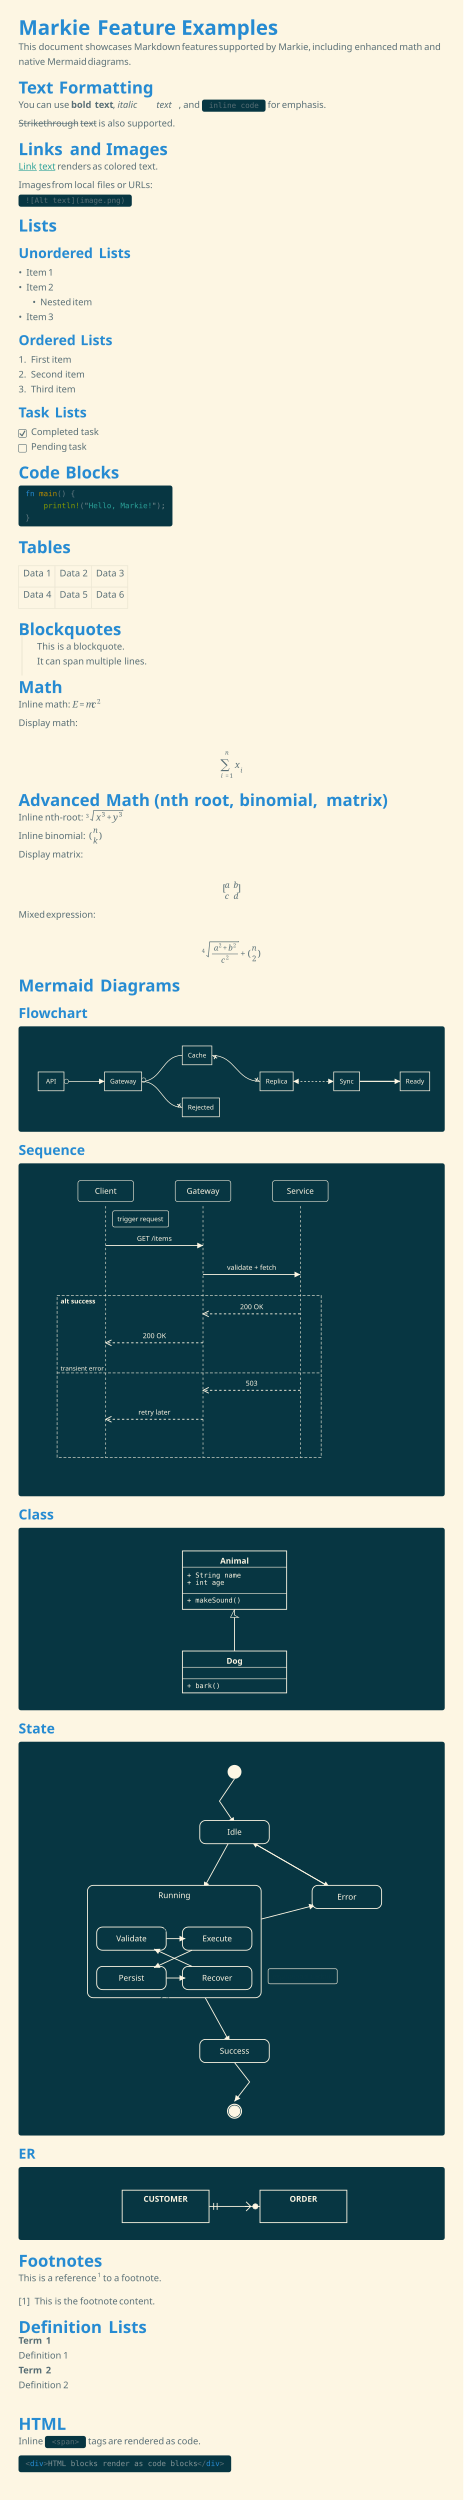
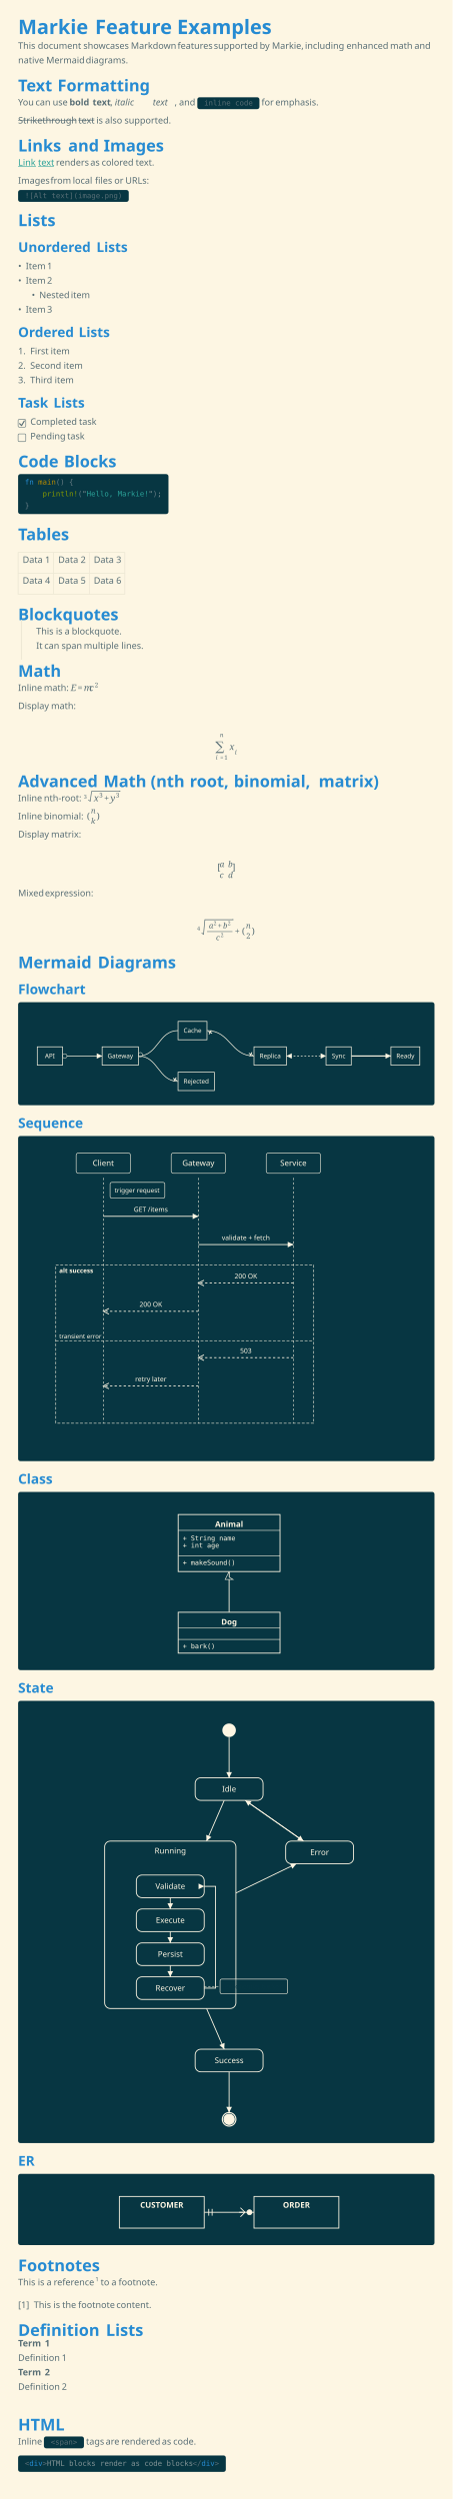
- <svg xmlns="http://www.w3.org/2000/svg" viewBox="0 0 800 4317.208" width="800" height="4317.208">
+ <svg xmlns="http://www.w3.org/2000/svg" viewBox="0 0 800 4419.208" width="800" height="4419.208">
  <rect width="100%" height="100%" fill="#fdf6e3" />
  <text x="32.00" y="60.16" font-family="sans-serif" font-size="35.20" fill="#268bd2" font-weight="700">Markie</text>
  <text x="168.05" y="60.16" font-family="sans-serif" font-size="35.20" fill="#268bd2" font-weight="700">Feature</text>
  <text x="312.97" y="60.16" font-family="sans-serif" font-size="35.20" fill="#268bd2" font-weight="700">Examples</text>
  <text x="32.00" y="86.40" font-family="sans-serif" font-size="16.00" fill="#586e75">This</text>
  <text x="66.77" y="86.40" font-family="sans-serif" font-size="16.00" fill="#586e75">document</text>
  <text x="147.31" y="86.40" font-family="sans-serif" font-size="16.00" fill="#586e75">showcases</text>
  <text x="231.33" y="86.40" font-family="sans-serif" font-size="16.00" fill="#586e75">Markdown</text>
  <text x="313.78" y="86.40" font-family="sans-serif" font-size="16.00" fill="#586e75">features</text>
  <text x="377.89" y="86.40" font-family="sans-serif" font-size="16.00" fill="#586e75">supported</text>
  <text x="458.99" y="86.40" font-family="sans-serif" font-size="16.00" fill="#586e75">by</text>
  <text x="480.74" y="86.40" font-family="sans-serif" font-size="16.00" fill="#586e75">Markie,</text>
  <text x="539.07" y="86.40" font-family="sans-serif" font-size="16.00" fill="#586e75">including</text>
  <text x="612.34" y="86.40" font-family="sans-serif" font-size="16.00" fill="#586e75">enhanced</text>
  <text x="689.58" y="86.40" font-family="sans-serif" font-size="16.00" fill="#586e75">math</text>
  <text x="732.50" y="86.40" font-family="sans-serif" font-size="16.00" fill="#586e75">and</text>
  <text x="32.00" y="112.00" font-family="sans-serif" font-size="16.00" fill="#586e75">native</text>
  <text x="81.68" y="112.00" font-family="sans-serif" font-size="16.00" fill="#586e75">Mermaid</text>
  <text x="151.47" y="112.00" font-family="sans-serif" font-size="16.00" fill="#586e75">diagrams.</text>
  <text x="32.00" y="161.44" font-family="sans-serif" font-size="28.80" fill="#268bd2" font-weight="700">Text</text>
  <text x="101.72" y="161.44" font-family="sans-serif" font-size="28.80" fill="#268bd2" font-weight="700">Formatting</text>
  <text x="32.00" y="186.40" font-family="sans-serif" font-size="16.00" fill="#586e75">You</text>
  <text x="62.75" y="186.40" font-family="sans-serif" font-size="16.00" fill="#586e75">can</text>
  <text x="93.09" y="186.40" font-family="sans-serif" font-size="16.00" fill="#586e75">use</text>
  <text x="122.74" y="186.40" font-family="sans-serif" font-size="16.00" fill="#586e75" font-weight="700">bold</text>
  <text x="163.68" y="186.40" font-family="sans-serif" font-size="16.00" fill="#586e75" font-weight="700">text</text>
  <text x="194.86" y="186.40" font-family="sans-serif" font-size="16.00" fill="#586e75">,</text>
  <text x="202.90" y="186.40" font-family="sans-serif" font-size="16.00" fill="#586e75" font-style="italic">italic</text>
  <text x="270.10" y="186.40" font-family="sans-serif" font-size="16.00" fill="#586e75" font-style="italic">text</text>
  <text x="308.50" y="186.40" font-family="sans-serif" font-size="16.00" fill="#586e75">,</text>
  <text x="316.53" y="186.40" font-family="sans-serif" font-size="16.00" fill="#586e75">and</text>
  <rect x="348.80" y="172.00" width="109.80" height="21.00" rx="4.00" fill="#073642" />
  <text x="360.80" y="186.40" font-family="monospace" font-size="13.00" fill="#586e75">inline code</text>
  <text x="462.18" y="186.40" font-family="sans-serif" font-size="16.00" fill="#586e75">for</text>
  <text x="486.70" y="186.40" font-family="sans-serif" font-size="16.00" fill="#586e75">emphasis.</text>
  <text x="32.00" y="218.40" font-family="sans-serif" font-size="16.00" fill="#586e75">Strikethrough</text>
  <line x1="32.00" y1="213.28" x2="134.86" y2="213.28" stroke="#586e75" stroke-width="1" />
  <text x="138.45" y="218.40" font-family="sans-serif" font-size="16.00" fill="#586e75">text</text>
  <line x1="138.45" y1="213.28" x2="166.54" y2="213.28" stroke="#586e75" stroke-width="1" />
  <text x="170.13" y="218.40" font-family="sans-serif" font-size="16.00" fill="#586e75">is</text>
  <text x="185.60" y="218.40" font-family="sans-serif" font-size="16.00" fill="#586e75">also</text>
  <text x="219.92" y="218.40" font-family="sans-serif" font-size="16.00" fill="#586e75">supported.</text>
  <text x="32.00" y="267.84" font-family="sans-serif" font-size="28.80" fill="#268bd2" font-weight="700">Links</text>
  <text x="120.50" y="267.84" font-family="sans-serif" font-size="28.80" fill="#268bd2" font-weight="700">and</text>
  <text x="183.23" y="267.84" font-family="sans-serif" font-size="28.80" fill="#268bd2" font-weight="700">Images</text>
  <text x="32.00" y="292.80" font-family="sans-serif" font-size="16.00" fill="#2aa198">Link</text>
  <line x1="32.00" y1="294.72" x2="63.68" y2="294.72" stroke="#2aa198" stroke-width="1" />
  <text x="67.26" y="292.80" font-family="sans-serif" font-size="16.00" fill="#2aa198">text</text>
  <line x1="67.26" y1="294.72" x2="95.36" y2="294.72" stroke="#2aa198" stroke-width="1" />
  <text x="98.94" y="292.80" font-family="sans-serif" font-size="16.00" fill="#586e75">renders</text>
  <text x="159.60" y="292.80" font-family="sans-serif" font-size="16.00" fill="#586e75">as</text>
  <text x="179.68" y="292.80" font-family="sans-serif" font-size="16.00" fill="#586e75">colored</text>
  <text x="239.79" y="292.80" font-family="sans-serif" font-size="16.00" fill="#586e75">text.</text>
  <text x="32.00" y="324.80" font-family="sans-serif" font-size="16.00" fill="#586e75">Images</text>
  <text x="89.23" y="324.80" font-family="sans-serif" font-size="16.00" fill="#586e75">from</text>
  <text x="128.56" y="324.80" font-family="sans-serif" font-size="16.00" fill="#586e75">local</text>
  <text x="167.92" y="324.80" font-family="sans-serif" font-size="16.00" fill="#586e75">files</text>
  <text x="202.00" y="324.80" font-family="sans-serif" font-size="16.00" fill="#586e75">or</text>
  <text x="221.49" y="324.80" font-family="sans-serif" font-size="16.00" fill="#586e75">URLs:</text>
  <rect x="32.00" y="336.00" width="195.60" height="21.00" rx="4.00" fill="#073642" />
  <text x="44.00" y="350.40" font-family="monospace" font-size="13.00" fill="#586e75">![Alt text](image.png)</text>
  <text x="32.00" y="399.84" font-family="sans-serif" font-size="28.80" fill="#268bd2" font-weight="700">Lists</text>
  <text x="32.00" y="445.60" font-family="sans-serif" font-size="24.00" fill="#268bd2" font-weight="700">Unordered</text>
  <text x="170.50" y="445.60" font-family="sans-serif" font-size="24.00" fill="#268bd2" font-weight="700">Lists</text>
  <text x="45.44" y="476.00" font-family="sans-serif" font-size="16.00" fill="#586e75">Item</text>
  <text x="32.00" y="476.00" font-family="sans-serif" font-size="16.00" fill="#586e75">•</text>
  <text x="83.18" y="476.00" font-family="sans-serif" font-size="16.00" fill="#586e75">1</text>
  <text x="45.44" y="501.60" font-family="sans-serif" font-size="16.00" fill="#586e75">Item</text>
  <text x="32.00" y="501.60" font-family="sans-serif" font-size="16.00" fill="#586e75">•</text>
  <text x="83.18" y="501.60" font-family="sans-serif" font-size="16.00" fill="#586e75">2</text>
  <text x="69.44" y="527.20" font-family="sans-serif" font-size="16.00" fill="#586e75">Nested</text>
  <text x="56.00" y="527.20" font-family="sans-serif" font-size="16.00" fill="#586e75">•</text>
  <text x="125.17" y="527.20" font-family="sans-serif" font-size="16.00" fill="#586e75">item</text>
  <text x="45.44" y="552.80" font-family="sans-serif" font-size="16.00" fill="#586e75">Item</text>
  <text x="32.00" y="552.80" font-family="sans-serif" font-size="16.00" fill="#586e75">•</text>
  <text x="83.18" y="552.80" font-family="sans-serif" font-size="16.00" fill="#586e75">3</text>
  <text x="32.00" y="596.00" font-family="sans-serif" font-size="24.00" fill="#268bd2" font-weight="700">Ordered</text>
  <text x="139.02" y="596.00" font-family="sans-serif" font-size="24.00" fill="#268bd2" font-weight="700">Lists</text>
  <text x="53.33" y="626.40" font-family="sans-serif" font-size="16.00" fill="#586e75">First</text>
  <text x="32.00" y="626.40" font-family="sans-serif" font-size="16.00" fill="#586e75">1.</text>
  <text x="89.46" y="626.40" font-family="sans-serif" font-size="16.00" fill="#586e75">item</text>
  <text x="53.33" y="652.00" font-family="sans-serif" font-size="16.00" fill="#586e75">Second</text>
  <text x="32.00" y="652.00" font-family="sans-serif" font-size="16.00" fill="#586e75">2.</text>
  <text x="112.46" y="652.00" font-family="sans-serif" font-size="16.00" fill="#586e75">item</text>
  <text x="53.33" y="677.60" font-family="sans-serif" font-size="16.00" fill="#586e75">Third</text>
  <text x="32.00" y="677.60" font-family="sans-serif" font-size="16.00" fill="#586e75">3.</text>
  <text x="96.56" y="677.60" font-family="sans-serif" font-size="16.00" fill="#586e75">item</text>
  <text x="32.00" y="720.80" font-family="sans-serif" font-size="24.00" fill="#268bd2" font-weight="700">Task</text>
  <text x="94.54" y="720.80" font-family="sans-serif" font-size="24.00" fill="#268bd2" font-weight="700">Lists</text>
  <rect x="32.00" y="741.68" width="13.60" height="13.60" rx="2" ry="2" stroke="#586e75" fill="none" stroke-width="1" />
  <polyline points="34.72,749.16 38.12,752.56 42.88,744.40" fill="none" stroke="#586e75" stroke-width="2" stroke-linecap="round" stroke-linejoin="round" />
  <text x="53.60" y="751.20" font-family="sans-serif" font-size="16.00" fill="#586e75">Completed</text>
  <text x="139.63" y="751.20" font-family="sans-serif" font-size="16.00" fill="#586e75">task</text>
  <rect x="32.00" y="767.28" width="13.60" height="13.60" rx="2" ry="2" stroke="#586e75" fill="none" stroke-width="1" />
  <text x="53.60" y="776.80" font-family="sans-serif" font-size="16.00" fill="#586e75">Pending</text>
  <text x="118.61" y="776.80" font-family="sans-serif" font-size="16.00" fill="#586e75">task</text>
  <text x="32.00" y="826.24" font-family="sans-serif" font-size="28.80" fill="#268bd2" font-weight="700">Code</text>
  <text x="112.90" y="826.24" font-family="sans-serif" font-size="28.80" fill="#268bd2" font-weight="700">Blocks</text>
  <rect x="32.00" y="838.40" width="265.80" height="70.60" rx="4.00" fill="#073642" />
  <text x="44.00" y="856.80" font-family="monospace" font-size="13.00" fill="#268bd2">fn</text>
  <text x="59.60" y="856.80" font-family="monospace" font-size="13.00" fill="#839496"> </text>
  <text x="67.40" y="856.80" font-family="monospace" font-size="13.00" fill="#b58900">main</text>
  <text x="98.60" y="856.80" font-family="monospace" font-size="13.00" fill="#657b83">(</text>
  <text x="106.40" y="856.80" font-family="monospace" font-size="13.00" fill="#657b83">)</text>
  <text x="114.20" y="856.80" font-family="monospace" font-size="13.00" fill="#839496"> </text>
  <text x="122.00" y="856.80" font-family="monospace" font-size="13.00" fill="#657b83">{</text>
  <text x="44.00" y="877.60" font-family="monospace" font-size="13.00" fill="#839496">    </text>
  <text x="75.20" y="877.60" font-family="monospace" font-size="13.00" fill="#859900">println!</text>
  <text x="137.60" y="877.60" font-family="monospace" font-size="13.00" fill="#657b83">(</text>
  <text x="145.40" y="877.60" font-family="monospace" font-size="13.00" fill="#839496">"</text>
  <text x="153.20" y="877.60" font-family="monospace" font-size="13.00" fill="#2aa198">Hello, Markie!</text>
  <text x="262.40" y="877.60" font-family="monospace" font-size="13.00" fill="#839496">"</text>
  <text x="270.20" y="877.60" font-family="monospace" font-size="13.00" fill="#657b83">)</text>
  <text x="278.00" y="877.60" font-family="monospace" font-size="13.00" fill="#839496">;</text>
  <text x="44.00" y="898.40" font-family="monospace" font-size="13.00" fill="#657b83">}</text>
  <text x="32.00" y="955.24" font-family="sans-serif" font-size="28.80" fill="#268bd2" font-weight="700">Tables</text>
  <rect x="32.00" y="977.00" width="188.69" height="73.60" fill="none" stroke="#eee8d5" stroke-width="1" />
  <rect x="32.00" y="977.00" width="62.90" height="36.80" fill="none" stroke="#eee8d5" stroke-width="1" />
  <text x="40.00" y="995.40" font-family="sans-serif" font-size="16.00" fill="#586e75">Data 1</text>
  <rect x="94.90" y="977.00" width="62.90" height="36.80" fill="none" stroke="#eee8d5" stroke-width="1" />
  <text x="102.90" y="995.40" font-family="sans-serif" font-size="16.00" fill="#586e75">Data 2</text>
  <rect x="157.79" y="977.00" width="62.90" height="36.80" fill="none" stroke="#eee8d5" stroke-width="1" />
  <text x="165.79" y="995.40" font-family="sans-serif" font-size="16.00" fill="#586e75">Data 3</text>
  <rect x="32.00" y="1013.80" width="62.90" height="36.80" fill="none" stroke="#eee8d5" stroke-width="1" />
  <text x="40.00" y="1032.20" font-family="sans-serif" font-size="16.00" fill="#586e75">Data 4</text>
  <rect x="94.90" y="1013.80" width="62.90" height="36.80" fill="none" stroke="#eee8d5" stroke-width="1" />
  <text x="102.90" y="1032.20" font-family="sans-serif" font-size="16.00" fill="#586e75">Data 5</text>
  <rect x="157.79" y="1013.80" width="62.90" height="36.80" fill="none" stroke="#eee8d5" stroke-width="1" />
  <text x="165.79" y="1032.20" font-family="sans-serif" font-size="16.00" fill="#586e75">Data 6</text>
  <text x="32.00" y="1096.84" font-family="sans-serif" font-size="28.80" fill="#268bd2" font-weight="700">Blockquotes</text>
  <text x="64.00" y="1121.80" font-family="sans-serif" font-size="16.00" fill="#586e75">This</text>
  <text x="98.77" y="1121.80" font-family="sans-serif" font-size="16.00" fill="#586e75">is</text>
  <text x="114.24" y="1121.80" font-family="sans-serif" font-size="16.00" fill="#586e75">a</text>
  <text x="126.83" y="1121.80" font-family="sans-serif" font-size="16.00" fill="#586e75">blockquote.</text>
  <text x="64.00" y="1147.40" font-family="sans-serif" font-size="16.00" fill="#586e75">It</text>
  <text x="78.30" y="1147.40" font-family="sans-serif" font-size="16.00" fill="#586e75">can</text>
  <text x="108.64" y="1147.40" font-family="sans-serif" font-size="16.00" fill="#586e75">span</text>
  <text x="148.14" y="1147.40" font-family="sans-serif" font-size="16.00" fill="#586e75">multiple</text>
  <text x="214.56" y="1147.40" font-family="sans-serif" font-size="16.00" fill="#586e75">lines.</text>
  <line x1="38.00" y1="1096.20" x2="38.00" y2="1166.60" stroke="#eee8d5" stroke-width="2" />
  <text x="32.00" y="1196.84" font-family="sans-serif" font-size="28.80" fill="#268bd2" font-weight="700">Math</text>
  <text x="32.00" y="1221.80" font-family="sans-serif" font-size="16.00" fill="#586e75">Inline</text>
  <text x="77.60" y="1221.80" font-family="sans-serif" font-size="16.00" fill="#586e75">math:</text>
  <g transform="translate(124.96, 1221.80)">
    <text x="0.00" y="0.00" font-family="serif" font-size="16.00" fill="#586e75" font-style="italic">E</text>
    <text x="12.00" y="0.00" font-family="serif" font-size="16.00" fill="#586e75">=</text>
    <text x="23.28" y="0.00" font-family="serif" font-size="16.00" fill="#586e75" font-style="italic">m</text>
    <text x="32.88" y="0.00" font-family="serif" font-size="16.00" fill="#586e75" font-style="italic">c</text>
    <text x="42.48" y="-6.60" font-family="serif" font-size="11.20" fill="#586e75">2</text>
  </g>
  <text x="32.00" y="1253.80" font-family="sans-serif" font-size="16.00" fill="#586e75">Display</text>
  <text x="90.29" y="1253.80" font-family="sans-serif" font-size="16.00" fill="#586e75">math:</text>
  <g transform="translate(378.24, 1326.12)">
    <text x="2.40" y="1.28" font-family="serif" font-size="22.40" fill="#586e75">∑</text>
    <text x="10.48" y="-22.92" font-family="serif" font-size="10.40" fill="#586e75" font-style="italic">n</text>
    <text x="3.15" y="16.92" font-family="serif" font-size="10.40" fill="#586e75" font-style="italic">i</text>
    <text x="10.95" y="16.92" font-family="serif" font-size="10.40" fill="#586e75">=</text>
    <text x="18.28" y="16.92" font-family="serif" font-size="10.40" fill="#586e75">1</text>
    <text x="27.20" y="0.00" font-family="serif" font-size="16.00" fill="#586e75" font-style="italic">x</text>
    <text x="36.80" y="7.92" font-family="serif" font-size="11.20" fill="#586e75" font-style="italic">i</text>
  </g>
  <text x="32.00" y="1391.88" font-family="sans-serif" font-size="28.80" fill="#268bd2" font-weight="700">Advanced</text>
  <text x="182.88" y="1391.88" font-family="sans-serif" font-size="28.80" fill="#268bd2" font-weight="700">Math</text>
  <text x="266.23" y="1391.88" font-family="sans-serif" font-size="28.80" fill="#268bd2" font-weight="700">(nth</text>
  <text x="335.32" y="1391.88" font-family="sans-serif" font-size="28.80" fill="#268bd2" font-weight="700">root,</text>
  <text x="413.28" y="1391.88" font-family="sans-serif" font-size="28.80" fill="#268bd2" font-weight="700">binomial,</text>
  <text x="563.24" y="1391.88" font-family="sans-serif" font-size="28.80" fill="#268bd2" font-weight="700">matrix)</text>
  <text x="32.00" y="1416.84" font-family="sans-serif" font-size="16.00" fill="#586e75">Inline</text>
  <text x="77.60" y="1416.84" font-family="sans-serif" font-size="16.00" fill="#586e75">nth-root:</text>
  <g transform="translate(148.10, 1416.84)">
    <text x="0.00" y="-4.50" font-family="serif" font-size="9.60" fill="#586e75">3</text>
    <path d="M 8.00 -2.40 L 11.36 0.00 L 13.76 -17.40 L 64.51 -17.40 L 62.91 -18.20" stroke="#586e75" stroke-width="1.2" fill="none" />
    <text x="17.60" y="0.00" font-family="serif" font-size="16.00" fill="#586e75" font-style="italic">x</text>
    <text x="27.20" y="-6.60" font-family="serif" font-size="11.20" fill="#586e75">3</text>
    <text x="35.82" y="0.00" font-family="serif" font-size="16.00" fill="#586e75">+</text>
    <text x="47.10" y="0.00" font-family="serif" font-size="16.00" fill="#586e75" font-style="italic">y</text>
    <text x="56.70" y="-6.60" font-family="serif" font-size="11.20" fill="#586e75">3</text>
  </g>
  <text x="32.00" y="1448.84" font-family="sans-serif" font-size="16.00" fill="#586e75">Inline</text>
  <text x="77.60" y="1448.84" font-family="sans-serif" font-size="16.00" fill="#586e75">binomial:</text>
  <g transform="translate(152.14, 1448.84)">
    <text x="1.28" y="0.00" font-family="serif" font-size="16.00" fill="#586e75">(</text>
    <text x="8.61" y="-10.60" font-family="serif" font-size="13.60" fill="#586e75" font-style="italic">n</text>
    <text x="8.61" y="7.80" font-family="serif" font-size="13.60" fill="#586e75" font-style="italic">k</text>
    <text x="18.69" y="0.00" font-family="serif" font-size="16.00" fill="#586e75">)</text>
  </g>
  <text x="32.00" y="1480.84" font-family="sans-serif" font-size="16.00" fill="#586e75">Display</text>
  <text x="90.29" y="1480.84" font-family="sans-serif" font-size="16.00" fill="#586e75">matrix:</text>
  <g transform="translate(382.75, 1539.24)">
    <text x="1.28" y="0.00" font-family="serif" font-size="16.00" fill="#586e75">[</text>
    <text x="5.41" y="-6.00" font-family="serif" font-size="14.40" fill="#586e75" font-style="italic">a</text>
    <text x="20.45" y="-6.00" font-family="serif" font-size="14.40" fill="#586e75" font-style="italic">b</text>
    <text x="5.41" y="13.20" font-family="serif" font-size="14.40" fill="#586e75" font-style="italic">c</text>
    <text x="20.45" y="13.20" font-family="serif" font-size="14.40" fill="#586e75" font-style="italic">d</text>
    <text x="27.81" y="0.00" font-family="serif" font-size="16.00" fill="#586e75">]</text>
  </g>
  <text x="32.00" y="1584.84" font-family="sans-serif" font-size="16.00" fill="#586e75">Mixed</text>
  <text x="79.42" y="1584.84" font-family="sans-serif" font-size="16.00" fill="#586e75">expression:</text>
  <g transform="translate(348.41, 1652.19)">
    <text x="0.00" y="-7.01" font-family="serif" font-size="9.60" fill="#586e75">4</text>
    <path d="M 8.00 -2.40 L 11.36 0.00 L 13.76 -25.75 L 64.12 -25.75 L 62.52 -26.55" stroke="#586e75" stroke-width="1.2" fill="none" />
    <text x="20.80" y="-10.60" font-family="serif" font-size="13.60" fill="#586e75" font-style="italic">a</text>
    <text x="28.96" y="-16.21" font-family="serif" font-size="9.52" fill="#586e75">2</text>
    <text x="36.28" y="-10.60" font-family="serif" font-size="13.60" fill="#586e75">+</text>
    <text x="45.87" y="-10.60" font-family="serif" font-size="13.60" fill="#586e75" font-style="italic">b</text>
    <text x="54.03" y="-16.21" font-family="serif" font-size="9.52" fill="#586e75">2</text>
    <line x1="17.60" y1="-4.80" x2="62.52" y2="-4.80" stroke="#586e75" stroke-width="1" />
    <text x="33.34" y="10.35" font-family="serif" font-size="13.60" fill="#586e75" font-style="italic">c</text>
    <text x="41.50" y="4.74" font-family="serif" font-size="9.52" fill="#586e75">2</text>
    <text x="66.52" y="0.00" font-family="serif" font-size="16.00" fill="#586e75">+</text>
    <text x="79.08" y="0.00" font-family="serif" font-size="16.00" fill="#586e75">(</text>
    <text x="86.40" y="-10.60" font-family="serif" font-size="13.60" fill="#586e75" font-style="italic">n</text>
    <text x="86.71" y="7.80" font-family="serif" font-size="13.60" fill="#586e75">2</text>
    <text x="96.48" y="0.00" font-family="serif" font-size="16.00" fill="#586e75">)</text>
  </g>
  <text x="32.00" y="1712.18" font-family="sans-serif" font-size="28.80" fill="#268bd2" font-weight="700">Mermaid</text>
  <text x="172.80" y="1712.18" font-family="sans-serif" font-size="28.80" fill="#268bd2" font-weight="700">Diagrams</text>
  <text x="32.00" y="1757.94" font-family="sans-serif" font-size="24.00" fill="#268bd2" font-weight="700">Flowchart</text>
  <rect x="32.00" y="1772.34" width="736.00" height="182.15" rx="4.00" fill="#073642" />
  <g transform="translate(42.00, 1782.34) scale(0.7964)">
    <line x1="86.00" y1="106.80" x2="174.00" y2="106.80" stroke="#fdf6e3" stroke-width="1.5" />
    <polygon points="174.00,106.80 162.00,100.80 162.00,112.80" fill="#fdf6e3" />
    <circle cx="91.00" cy="106.80" r="5" fill="#073642" stroke="#fdf6e3" stroke-width="1" />
    <path d="M 254.46 106.80 C 298.46 106.80, 298.46 50.40, 342.46 50.40" fill="none" stroke="#fdf6e3" stroke-width="1.5" />
    <circle cx="258.67" cy="104.10" r="5" fill="#073642" stroke="#fdf6e3" stroke-width="1" />
    <path d="M 254.46 106.80 C 298.46 106.80, 298.46 163.20, 342.46 163.20" fill="none" stroke="#fdf6e3" stroke-width="1.5" />
    <line x1="333.03" y1="163.09" x2="338.42" y2="154.67" stroke="#fdf6e3" stroke-width="2" />
    <line x1="339.94" y1="161.58" x2="331.52" y2="156.19" stroke="#fdf6e3" stroke-width="2" />
    <path d="M 406.67 50.40 C 458.86 50.40, 458.86 106.80, 511.05 106.80" fill="none" stroke="#fdf6e3" stroke-width="1.5" />
    <line x1="501.63" y1="107.40" x2="506.39" y2="98.60" stroke="#fdf6e3" stroke-width="2" />
    <line x1="508.41" y1="105.37" x2="499.61" y2="100.62" stroke="#fdf6e3" stroke-width="2" />
    <line x1="416.09" y1="49.80" x2="411.33" y2="58.60" stroke="#fdf6e3" stroke-width="2" />
    <line x1="409.31" y1="51.83" x2="418.11" y2="56.58" stroke="#fdf6e3" stroke-width="2" />
    <line x1="582.92" y1="106.80" x2="670.92" y2="106.80" stroke="#fdf6e3" stroke-width="1.5" stroke-dasharray="4,4" />
    <polygon points="670.92,106.80 658.92,100.80 658.92,112.80" fill="#fdf6e3" />
    <polygon points="582.92,106.80 594.92,112.80 594.92,100.80" fill="#fdf6e3" />
    <line x1="726.92" y1="106.80" x2="814.92" y2="106.80" stroke="#fdf6e3" stroke-width="2.5" />
    <polygon points="814.92,106.80 802.92,100.80 802.92,112.80" fill="#fdf6e3" />
    <text x="770.92" y="73.47" font-family="sans-serif" font-size="11.9" fill="#073642" text-anchor="middle">fast lane</text>
    <rect x="30.00" y="86.40" width="56.00" height="40.80" fill="#073642" stroke="#fdf6e3" stroke-width="1.5" />
    <text x="58.00" y="111.47" font-family="sans-serif" font-size="14.0" fill="#fdf6e3" text-anchor="middle">API</text>
    <rect x="174.00" y="86.40" width="80.46" height="40.80" fill="#073642" stroke="#fdf6e3" stroke-width="1.5" />
    <text x="214.23" y="111.47" font-family="sans-serif" font-size="14.0" fill="#fdf6e3" text-anchor="middle">Gateway</text>
    <rect x="342.46" y="30.00" width="64.21" height="40.80" fill="#073642" stroke="#fdf6e3" stroke-width="1.5" />
    <text x="374.57" y="55.07" font-family="sans-serif" font-size="14.0" fill="#fdf6e3" text-anchor="middle">Cache</text>
    <rect x="342.46" y="142.80" width="80.59" height="40.80" fill="#073642" stroke="#fdf6e3" stroke-width="1.5" />
    <text x="382.76" y="167.87" font-family="sans-serif" font-size="14.0" fill="#fdf6e3" text-anchor="middle">Rejected</text>
    <rect x="511.05" y="86.40" width="71.87" height="40.80" fill="#073642" stroke="#fdf6e3" stroke-width="1.5" />
    <text x="546.98" y="111.47" font-family="sans-serif" font-size="14.0" fill="#fdf6e3" text-anchor="middle">Replica</text>
    <rect x="670.92" y="86.40" width="56.00" height="40.80" fill="#073642" stroke="#fdf6e3" stroke-width="1.5" />
    <text x="698.92" y="111.47" font-family="sans-serif" font-size="14.0" fill="#fdf6e3" text-anchor="middle">Sync</text>
    <rect x="814.92" y="86.40" width="64.12" height="40.80" fill="#073642" stroke="#fdf6e3" stroke-width="1.5" />
    <text x="846.98" y="111.47" font-family="sans-serif" font-size="14.0" fill="#fdf6e3" text-anchor="middle">Ready</text>
  </g>
  <text x="32.00" y="1994.49" font-family="sans-serif" font-size="24.00" fill="#268bd2" font-weight="700">Sequence</text>
  <rect x="32.00" y="2008.89" width="736.00" height="575.00" rx="4.00" fill="#073642" />
  <g transform="translate(94.59, 2018.89) scale(1)">
    <rect x="40.00" y="20.00" width="96.00" height="36.00" fill="#073642" stroke="#fdf6e3" stroke-width="1" rx="4" />
    <text x="88.00" y="42.67" font-family="sans-serif" font-size="14.0" fill="#fdf6e3" text-anchor="middle">Client</text>
    <rect x="208.00" y="20.00" width="96.00" height="36.00" fill="#073642" stroke="#fdf6e3" stroke-width="1" rx="4" />
    <text x="256.00" y="42.67" font-family="sans-serif" font-size="14.0" fill="#fdf6e3" text-anchor="middle">Gateway</text>
    <rect x="376.00" y="20.00" width="96.00" height="36.00" fill="#073642" stroke="#fdf6e3" stroke-width="1" rx="4" />
    <text x="424.00" y="42.67" font-family="sans-serif" font-size="14.0" fill="#fdf6e3" text-anchor="middle">Service</text>
    <line x1="88.00" y1="64.00" x2="88.00" y2="498.00" stroke="#fdf6e3" stroke-width="1" stroke-dasharray="4,4" />
    <line x1="256.00" y1="64.00" x2="256.00" y2="498.00" stroke="#fdf6e3" stroke-width="1" stroke-dasharray="4,4" />
    <line x1="424.00" y1="64.00" x2="424.00" y2="498.00" stroke="#fdf6e3" stroke-width="1" stroke-dasharray="4,4" />
    <rect x="100.00" y="72.00" width="96.76" height="28" rx="3" fill="#073642" fill-opacity="0.25" stroke="#fdf6e3" stroke-width="1" />
    <text x="108.00" y="90.00" font-family="sans-serif" font-size="11.2" fill="#fdf6e3">trigger request</text>
    <line x1="88.00" y1="132.00" x2="256.00" y2="132.00" stroke="#fdf6e3" stroke-width="1.5" />
    <polygon points="256.00,132.00 246.00,127.00 246.00,137.00" fill="#fdf6e3" />
    <text x="172.00" y="124.00" font-family="sans-serif" font-size="11.9" fill="#fdf6e3" text-anchor="middle">GET /items</text>
    <line x1="256.00" y1="182.00" x2="424.00" y2="182.00" stroke="#fdf6e3" stroke-width="1.5" />
    <polygon points="424.00,182.00 414.00,177.00 414.00,187.00" fill="#fdf6e3" />
    <text x="340.00" y="174.00" font-family="sans-serif" font-size="11.9" fill="#fdf6e3" text-anchor="middle">validate + fetch</text>
    <text x="10.00" y="232.00" font-family="sans-serif" font-size="11.2" fill="#fdf6e3" font-weight="bold">alt success</text>
    <line x1="424.00" y1="250.00" x2="256.00" y2="250.00" stroke="#fdf6e3" stroke-width="1.5" stroke-dasharray="4,4" />
    <polyline points="266.00,245.00 256.00,250.00 266.00,255.00" fill="none" stroke="#fdf6e3" stroke-width="1.5" />
    <text x="340.00" y="242.00" font-family="sans-serif" font-size="11.9" fill="#fdf6e3" text-anchor="middle">200 OK</text>
    <line x1="256.00" y1="300.00" x2="88.00" y2="300.00" stroke="#fdf6e3" stroke-width="1.5" stroke-dasharray="4,4" />
    <polyline points="98.00,295.00 88.00,300.00 98.00,305.00" fill="none" stroke="#fdf6e3" stroke-width="1.5" />
    <text x="172.00" y="292.00" font-family="sans-serif" font-size="11.9" fill="#fdf6e3" text-anchor="middle">200 OK</text>
    <line x1="4.00" y1="352.00" x2="460.00" y2="352.00" stroke="#fdf6e3" stroke-width="1" stroke-dasharray="5,3" />
    <text x="10.00" y="348.00" font-family="sans-serif" font-size="10.9" fill="#fdf6e3">transient error</text>
    <line x1="424.00" y1="382.00" x2="256.00" y2="382.00" stroke="#fdf6e3" stroke-width="1.5" stroke-dasharray="4,4" />
    <polyline points="266.00,377.00 256.00,382.00 266.00,387.00" fill="none" stroke="#fdf6e3" stroke-width="1.5" />
    <text x="340.00" y="374.00" font-family="sans-serif" font-size="11.9" fill="#fdf6e3" text-anchor="middle">503</text>
    <line x1="256.00" y1="432.00" x2="88.00" y2="432.00" stroke="#fdf6e3" stroke-width="1.5" stroke-dasharray="4,4" />
    <polyline points="98.00,427.00 88.00,432.00 98.00,437.00" fill="none" stroke="#fdf6e3" stroke-width="1.5" />
    <text x="172.00" y="424.00" font-family="sans-serif" font-size="11.9" fill="#fdf6e3" text-anchor="middle">retry later</text>
    <rect x="4.00" y="218.00" width="456.00" height="280.00" fill="none" stroke="#fdf6e3" stroke-width="1" stroke-dasharray="5,3" />
  </g>
  <text x="32.00" y="2623.89" font-family="sans-serif" font-size="24.00" fill="#268bd2" font-weight="700">Class</text>
  <rect x="32.00" y="2638.29" width="736.00" height="315.12" rx="4.00" fill="#073642" />
  <g transform="translate(285.00, 2648.29) scale(1)">
    <rect x="30.00" y="30.00" width="180.00" height="100.84" fill="#073642" stroke="#fdf6e3" stroke-width="1.5" />
    <text x="120.00" y="52.00" font-family="sans-serif" font-size="14.0" fill="#fdf6e3" text-anchor="middle" font-weight="bold">Animal</text>
    <line x1="30.00" y1="58.00" x2="210.00" y2="58.00" stroke="#fdf6e3" stroke-width="1" />
    <text x="38.00" y="76.00" font-family="monospace" font-size="11.9" fill="#fdf6e3">+ String name</text>
    <text x="38.00" y="88.60" font-family="monospace" font-size="11.9" fill="#fdf6e3">+ int age</text>
    <line x1="30.00" y1="103.20" x2="210.00" y2="103.20" stroke="#fdf6e3" stroke-width="1" />
    <text x="38.00" y="119.20" font-family="monospace" font-size="11.9" fill="#fdf6e3">+ makeSound()</text>
    <rect x="30.00" y="202.84" width="180.00" height="72.28" fill="#073642" stroke="#fdf6e3" stroke-width="1.5" />
    <text x="120.00" y="224.84" font-family="sans-serif" font-size="14.0" fill="#fdf6e3" text-anchor="middle" font-weight="bold">Dog</text>
    <line x1="30.00" y1="230.84" x2="210.00" y2="230.84" stroke="#fdf6e3" stroke-width="1" />
    <line x1="30.00" y1="250.84" x2="210.00" y2="250.84" stroke="#fdf6e3" stroke-width="1" />
    <text x="38.00" y="266.84" font-family="monospace" font-size="11.9" fill="#fdf6e3">+ bark()</text>
    <line x1="120.00" y1="130.84" x2="120.00" y2="202.84" stroke="#fdf6e3" stroke-width="1.5" />
    <polygon points="120.00,130.84 113.00,144.84 127.00,144.84 120.00,140.84" fill="#073642" stroke="#fdf6e3" stroke-width="1" />
  </g>
  <text x="32.00" y="2993.41" font-family="sans-serif" font-size="24.00" fill="#268bd2" font-weight="700">State</text>
-   <rect x="32.00" y="3007.81" width="736.00" height="680.00" rx="4.00" fill="#073642" />
-   <g transform="translate(121.00, 3017.81) scale(1)">
-     <polyline points="284.00,54.00 258.00,92.50 284.00,131.00" fill="none" stroke="#fdf6e3" stroke-width="1.5" />
-     <polygon points="284.00,131.00 282.55,119.91 274.26,125.51" fill="#fdf6e3" />
-     <line x1="272.99" y1="166.00" x2="230.97" y2="242.38" stroke="#fdf6e3" stroke-width="1.5" />
-     <polygon points="230.97,242.38 240.17,236.03 231.41,231.21" fill="#fdf6e3" />
-     <line x1="318.64" y1="166.00" x2="447.69" y2="240.50" stroke="#fdf6e3" stroke-width="1.5" />
-     <polygon points="447.69,240.50 441.53,231.17 436.53,239.83" fill="#fdf6e3" />
-     <line x1="233.38" y1="432.00" x2="275.41" y2="508.38" stroke="#fdf6e3" stroke-width="1.5" />
-     <polygon points="275.41,508.38 274.96,497.21 266.20,502.03" fill="#fdf6e3" />
-     <text x="222.22" y="473.96" font-family="sans-serif" font-size="11.9" fill="#073642" text-anchor="middle">done</text>
-     <line x1="330.00" y1="296.24" x2="422.84" y2="272.25" stroke="#fdf6e3" stroke-width="1.5" />
-     <polygon points="422.84,272.25 411.91,269.91 414.41,279.60" fill="#fdf6e3" />
-     <text x="388.41" y="250.16" font-family="sans-serif" font-size="11.9" fill="#073642" text-anchor="middle">fatal</text>
-     <line x1="443.36" y1="238.00" x2="314.31" y2="163.50" stroke="#fdf6e3" stroke-width="1.5" />
-     <polygon points="314.31,163.50 320.47,172.83 325.47,164.17" fill="#fdf6e3" />
-     <polyline points="284.00,544.00 310.00,577.50 284.00,611.00" fill="none" stroke="#fdf6e3" stroke-width="1.5" />
-     <polygon points="284.00,611.00 294.08,606.17 286.18,600.03" fill="#fdf6e3" />
-     <circle cx="284.00" cy="42.00" r="12.00" fill="#fdf6e3" />
-     <rect x="224.00" y="126.00" width="120.00" height="40.00" rx="10.00" fill="#073642" stroke="#fdf6e3" stroke-width="1.5" />
-     <text x="284.00" y="150.67" font-family="sans-serif" font-size="14.0" fill="#fdf6e3" text-anchor="middle">Idle</text>
-     <rect x="30.00" y="238.00" width="300.00" height="194.00" rx="10.00" fill="#073642" stroke="#fdf6e3" stroke-width="1.5" />
-     <text x="180.00" y="260.00" font-family="sans-serif" font-size="14.0" fill="#fdf6e3" text-anchor="middle">Running</text>
-     <rect x="46.00" y="310.00" width="120.00" height="40.00" rx="10.00" fill="#073642" stroke="#fdf6e3" stroke-width="1.5" />
-     <text x="106.00" y="334.67" font-family="sans-serif" font-size="14.0" fill="#fdf6e3" text-anchor="middle">Validate</text>
-     <rect x="194.00" y="310.00" width="120.00" height="40.00" rx="10.00" fill="#073642" stroke="#fdf6e3" stroke-width="1.5" />
-     <text x="254.00" y="334.67" font-family="sans-serif" font-size="14.0" fill="#fdf6e3" text-anchor="middle">Execute</text>
-     <rect x="46.00" y="378.00" width="120.00" height="40.00" rx="10.00" fill="#073642" stroke="#fdf6e3" stroke-width="1.5" />
-     <text x="106.00" y="402.67" font-family="sans-serif" font-size="14.0" fill="#fdf6e3" text-anchor="middle">Persist</text>
-     <rect x="194.00" y="378.00" width="120.00" height="40.00" rx="10.00" fill="#073642" stroke="#fdf6e3" stroke-width="1.5" />
-     <text x="254.00" y="402.67" font-family="sans-serif" font-size="14.0" fill="#fdf6e3" text-anchor="middle">Recover</text>
-     <line x1="166.00" y1="330.00" x2="199.00" y2="330.00" stroke="#fdf6e3" stroke-width="1.5" />
-     <polygon points="199.00,330.00 189.00,325.00 189.00,335.00" fill="#fdf6e3" />
-     <text x="181.24" y="300.00" font-family="sans-serif" font-size="11.9" fill="#073642" text-anchor="middle">ok</text>
-     <line x1="210.47" y1="350.00" x2="144.99" y2="380.09" stroke="#fdf6e3" stroke-width="1.5" />
-     <polygon points="144.99,380.09 156.16,380.46 151.99,371.37" fill="#fdf6e3" />
-     <text x="173.76" y="318.44" font-family="sans-serif" font-size="11.9" fill="#073642" text-anchor="middle">save</text>
-     <line x1="166.00" y1="398.00" x2="199.00" y2="398.00" stroke="#fdf6e3" stroke-width="1.5" />
-     <polygon points="199.00,398.00 189.00,393.00 189.00,403.00" fill="#fdf6e3" />
-     <text x="163.57" y="440.00" font-family="sans-serif" font-size="11.9" fill="#073642" text-anchor="middle">fail</text>
-     <line x1="210.47" y1="378.00" x2="144.99" y2="347.91" stroke="#fdf6e3" stroke-width="1.5" />
-     <polygon points="144.99,347.91 151.99,356.63 156.16,347.54" fill="#fdf6e3" />
-     <rect x="342.00" y="382.00" width="119.30" height="26.00" rx="3" fill="#073642" fill-opacity="0.25" stroke="#fdf6e3" stroke-width="1" />
-     <text x="350.00" y="398.90" font-family="sans-serif" font-size="11.2" fill="#073642">exponential backoff</text>
-     <rect x="418.00" y="238.00" width="120.00" height="40.00" rx="10.00" fill="#073642" stroke="#fdf6e3" stroke-width="1.5" />
-     <text x="478.00" y="262.67" font-family="sans-serif" font-size="14.0" fill="#fdf6e3" text-anchor="middle">Error</text>
-     <rect x="224.00" y="504.00" width="120.00" height="40.00" rx="10.00" fill="#073642" stroke="#fdf6e3" stroke-width="1.5" />
-     <text x="284.00" y="528.67" font-family="sans-serif" font-size="14.0" fill="#fdf6e3" text-anchor="middle">Success</text>
-     <circle cx="284.00" cy="628.00" r="9.00" fill="#fdf6e3" stroke="#fdf6e3" stroke-width="2" />
-     <circle cx="284.00" cy="628.00" r="12.00" fill="none" stroke="#fdf6e3" stroke-width="2" />
-   </g>
-   <text x="32.00" y="3727.81" font-family="sans-serif" font-size="24.00" fill="#268bd2" font-weight="700">ER</text>
-   <rect x="32.00" y="3742.21" width="736.00" height="126.00" rx="4.00" fill="#073642" />
-   <g transform="translate(181.00, 3752.21) scale(1)">
+   <rect x="32.00" y="3007.81" width="736.00" height="782.00" rx="4.00" fill="#073642" />
+   <g transform="translate(155.00, 3017.81) scale(1)">
+     <line x1="250.00" y1="54.00" x2="250.00" y2="126.00" stroke="#fdf6e3" stroke-width="1.5" />
+     <polygon points="250.00,126.00 255.00,116.00 245.00,116.00" fill="#fdf6e3" />
+     <line x1="241.33" y1="166.00" x2="210.13" y2="238.00" stroke="#fdf6e3" stroke-width="1.5" />
+     <polygon points="210.13,238.00 218.70,230.81 209.52,226.84" fill="#fdf6e3" />
+     <line x1="278.57" y1="166.00" x2="381.43" y2="238.00" stroke="#fdf6e3" stroke-width="1.5" />
+     <polygon points="381.43,238.00 376.10,228.17 370.37,236.36" fill="#fdf6e3" />
+     <line x1="210.13" y1="534.00" x2="241.33" y2="606.00" stroke="#fdf6e3" stroke-width="1.5" />
+     <polygon points="241.33,606.00 241.95,594.84 232.77,598.81" fill="#fdf6e3" />
+     <text x="193.84" y="571.85" font-family="sans-serif" font-size="11.9" fill="#073642" text-anchor="middle">done</text>
+     <line x1="262.00" y1="329.76" x2="368.75" y2="278.00" stroke="#fdf6e3" stroke-width="1.5" />
+     <polygon points="368.75,278.00 357.57,277.86 361.93,286.86" fill="#fdf6e3" />
+     <text x="324.70" y="266.02" font-family="sans-serif" font-size="11.9" fill="#073642" text-anchor="middle">fatal</text>
+     <line x1="381.43" y1="238.00" x2="278.57" y2="166.00" stroke="#fdf6e3" stroke-width="1.5" />
+     <polygon points="278.57,166.00 283.90,175.83 289.63,167.64" fill="#fdf6e3" />
+     <line x1="250.00" y1="646.00" x2="250.00" y2="718.00" stroke="#fdf6e3" stroke-width="1.5" />
+     <polygon points="250.00,718.00 255.00,708.00 245.00,708.00" fill="#fdf6e3" />
+     <circle cx="250.00" cy="42.00" r="12.00" fill="#fdf6e3" />
+     <rect x="190.00" y="126.00" width="120.00" height="40.00" rx="10.00" fill="#073642" stroke="#fdf6e3" stroke-width="1.5" />
+     <text x="250.00" y="150.67" font-family="sans-serif" font-size="14.0" fill="#fdf6e3" text-anchor="middle">Idle</text>
+     <rect x="30.00" y="238.00" width="232.00" height="296.00" rx="10.00" fill="#073642" stroke="#fdf6e3" stroke-width="1.5" />
+     <text x="146.00" y="260.00" font-family="sans-serif" font-size="14.0" fill="#fdf6e3" text-anchor="middle">Running</text>
+     <rect x="86.00" y="298.00" width="120.00" height="40.00" rx="10.00" fill="#073642" stroke="#fdf6e3" stroke-width="1.5" />
+     <text x="146.00" y="322.67" font-family="sans-serif" font-size="14.0" fill="#fdf6e3" text-anchor="middle">Validate</text>
+     <rect x="86.00" y="358.00" width="120.00" height="40.00" rx="10.00" fill="#073642" stroke="#fdf6e3" stroke-width="1.5" />
+     <text x="146.00" y="382.67" font-family="sans-serif" font-size="14.0" fill="#fdf6e3" text-anchor="middle">Execute</text>
+     <rect x="86.00" y="418.00" width="120.00" height="40.00" rx="10.00" fill="#073642" stroke="#fdf6e3" stroke-width="1.5" />
+     <text x="146.00" y="442.67" font-family="sans-serif" font-size="14.0" fill="#fdf6e3" text-anchor="middle">Persist</text>
+     <rect x="86.00" y="478.00" width="120.00" height="40.00" rx="10.00" fill="#073642" stroke="#fdf6e3" stroke-width="1.5" />
+     <text x="146.00" y="502.67" font-family="sans-serif" font-size="14.0" fill="#fdf6e3" text-anchor="middle">Recover</text>
+     <line x1="146.00" y1="338.00" x2="146.00" y2="358.00" stroke="#fdf6e3" stroke-width="1.5" />
+     <polygon points="146.00,358.00 151.00,348.00 141.00,348.00" fill="#fdf6e3" />
+     <text x="232.00" y="349.60" font-family="sans-serif" font-size="11.9" fill="#073642" text-anchor="middle">ok</text>
+     <line x1="146.00" y1="398.00" x2="146.00" y2="418.00" stroke="#fdf6e3" stroke-width="1.5" />
+     <polygon points="146.00,418.00 151.00,408.00 141.00,408.00" fill="#fdf6e3" />
+     <text x="60.00" y="403.60" font-family="sans-serif" font-size="11.9" fill="#073642" text-anchor="middle">save</text>
+     <line x1="146.00" y1="458.00" x2="146.00" y2="478.00" stroke="#fdf6e3" stroke-width="1.5" />
+     <polygon points="146.00,478.00 151.00,468.00 141.00,468.00" fill="#fdf6e3" />
+     <text x="60.00" y="451.60" font-family="sans-serif" font-size="11.9" fill="#073642" text-anchor="middle">fail</text>
+     <polyline points="206.00,498.00 226.00,498.00 226.00,318.00 206.00,318.00" fill="none" stroke="#fdf6e3" stroke-width="1.5" />
+     <polygon points="206.00,318.00 196.00,313.00 196.00,323.00" fill="#fdf6e3" />
+     <line x1="206.00" y1="495.00" x2="234.00" y2="495.00" stroke="#fdf6e3" stroke-width="1" stroke-dasharray="4,3" />
+     <rect x="234.00" y="482.00" width="119.30" height="26.00" rx="3" fill="#073642" fill-opacity="0.25" stroke="#fdf6e3" stroke-width="1" />
+     <text x="242.00" y="498.90" font-family="sans-serif" font-size="11.2" fill="#073642">exponential backoff</text>
+     <rect x="350.00" y="238.00" width="120.00" height="40.00" rx="10.00" fill="#073642" stroke="#fdf6e3" stroke-width="1.5" />
+     <text x="410.00" y="262.67" font-family="sans-serif" font-size="14.0" fill="#fdf6e3" text-anchor="middle">Error</text>
+     <rect x="190.00" y="606.00" width="120.00" height="40.00" rx="10.00" fill="#073642" stroke="#fdf6e3" stroke-width="1.5" />
+     <text x="250.00" y="630.67" font-family="sans-serif" font-size="14.0" fill="#fdf6e3" text-anchor="middle">Success</text>
+     <circle cx="250.00" cy="730.00" r="9.00" fill="#fdf6e3" stroke="#fdf6e3" stroke-width="2" />
+     <circle cx="250.00" cy="730.00" r="12.00" fill="none" stroke="#fdf6e3" stroke-width="2" />
+   </g>
+   <text x="32.00" y="3829.81" font-family="sans-serif" font-size="24.00" fill="#268bd2" font-weight="700">ER</text>
+   <rect x="32.00" y="3844.21" width="736.00" height="126.00" rx="4.00" fill="#073642" />
+   <g transform="translate(181.00, 3854.21) scale(1)">
    <line x1="180.00" y1="58.00" x2="268.00" y2="58.00" stroke="#fdf6e3" stroke-width="1.5" />
    <line x1="188.00" y1="64.00" x2="188.00" y2="52.00" stroke="#fdf6e3" stroke-width="1.5" />
    <line x1="194.00" y1="64.00" x2="194.00" y2="52.00" stroke="#fdf6e3" stroke-width="1.5" />
    <circle cx="260.00" cy="58.00" r="4.50" fill="#fdf6e3" stroke="#fdf6e3" stroke-width="1.2" />
    <line x1="252.00" y1="58.00" x2="244.00" y2="50.00" stroke="#fdf6e3" stroke-width="1.5" />
    <line x1="252.00" y1="58.00" x2="242.00" y2="58.00" stroke="#fdf6e3" stroke-width="1.5" />
    <line x1="252.00" y1="58.00" x2="244.00" y2="66.00" stroke="#fdf6e3" stroke-width="1.5" />
    <rect x="30.00" y="30.00" width="150.00" height="56.00" fill="#073642" stroke="#fdf6e3" stroke-width="1.5" />
    <text x="105.00" y="50.00" font-family="sans-serif" font-size="14.0" fill="#fdf6e3" text-anchor="middle" font-weight="bold">CUSTOMER</text>
    <rect x="268.00" y="30.00" width="150.00" height="56.00" fill="#073642" stroke="#fdf6e3" stroke-width="1.5" />
    <text x="343.00" y="50.00" font-family="sans-serif" font-size="14.0" fill="#fdf6e3" text-anchor="middle" font-weight="bold">ORDER</text>
  </g>
-   <text x="32.00" y="3914.45" font-family="sans-serif" font-size="28.80" fill="#268bd2" font-weight="700">Footnotes</text>
-   <text x="32.00" y="3939.41" font-family="sans-serif" font-size="16.00" fill="#586e75">This</text>
-   <text x="66.77" y="3939.41" font-family="sans-serif" font-size="16.00" fill="#586e75">is</text>
-   <text x="82.24" y="3939.41" font-family="sans-serif" font-size="16.00" fill="#586e75">a</text>
-   <text x="94.83" y="3939.41" font-family="sans-serif" font-size="16.00" fill="#586e75">reference</text>
-   <text x="168.50" y="3932.21" font-family="sans-serif" font-size="10.40" fill="#586e75">1</text>
-   <text x="177.85" y="3939.41" font-family="sans-serif" font-size="16.00" fill="#586e75">to</text>
-   <text x="196.92" y="3939.41" font-family="sans-serif" font-size="16.00" fill="#586e75">a</text>
-   <text x="209.52" y="3939.41" font-family="sans-serif" font-size="16.00" fill="#586e75">footnote.</text>
-   <text x="59.70" y="3979.41" font-family="sans-serif" font-size="16.00" fill="#586e75">This</text>
-   <text x="32.00" y="3979.41" font-family="sans-serif" font-size="16.00" fill="#586e75">[1]</text>
-   <text x="94.46" y="3979.41" font-family="sans-serif" font-size="16.00" fill="#586e75">is</text>
-   <text x="109.94" y="3979.41" font-family="sans-serif" font-size="16.00" fill="#586e75">the</text>
-   <text x="138.13" y="3979.41" font-family="sans-serif" font-size="16.00" fill="#586e75">footnote</text>
-   <text x="205.66" y="3979.41" font-family="sans-serif" font-size="16.00" fill="#586e75">content.</text>
-   <text x="32.00" y="4028.85" font-family="sans-serif" font-size="28.80" fill="#268bd2" font-weight="700">Definition</text>
-   <text x="187.20" y="4028.85" font-family="sans-serif" font-size="28.80" fill="#268bd2" font-weight="700">Lists</text>
-   <text x="32.00" y="4047.41" font-family="sans-serif" font-size="16.00" fill="#586e75" font-weight="700">Term</text>
-   <text x="79.12" y="4047.41" font-family="sans-serif" font-size="16.00" fill="#586e75" font-weight="700">1</text>
-   <text x="32.00" y="4073.01" font-family="sans-serif" font-size="16.00" fill="#586e75">Definition</text>
-   <text x="109.10" y="4073.01" font-family="sans-serif" font-size="16.00" fill="#586e75">1</text>
-   <text x="32.00" y="4098.61" font-family="sans-serif" font-size="16.00" fill="#586e75" font-weight="700">Term</text>
-   <text x="79.12" y="4098.61" font-family="sans-serif" font-size="16.00" fill="#586e75" font-weight="700">2</text>
-   <text x="32.00" y="4124.21" font-family="sans-serif" font-size="16.00" fill="#586e75">Definition</text>
-   <text x="109.10" y="4124.21" font-family="sans-serif" font-size="16.00" fill="#586e75">2</text>
-   <text x="32.00" y="4196.05" font-family="sans-serif" font-size="28.80" fill="#268bd2" font-weight="700">HTML</text>
-   <text x="32.00" y="4221.01" font-family="sans-serif" font-size="16.00" fill="#586e75">Inline</text>
-   <rect x="77.60" y="4206.61" width="70.80" height="21.00" rx="4.00" fill="#073642" />
-   <text x="89.60" y="4221.01" font-family="monospace" font-size="13.00" fill="#586e75">&lt;span&gt;</text>
-   <text x="151.98" y="4221.01" font-family="sans-serif" font-size="16.00" fill="#586e75">tags</text>
-   <text x="186.74" y="4221.01" font-family="sans-serif" font-size="16.00" fill="#586e75">are</text>
-   <text x="214.22" y="4221.01" font-family="sans-serif" font-size="16.00" fill="#586e75">rendered</text>
-   <text x="286.06" y="4221.01" font-family="sans-serif" font-size="16.00" fill="#586e75">as</text>
-   <text x="306.14" y="4221.01" font-family="sans-serif" font-size="16.00" fill="#586e75">code.</text>
-   <rect x="32.00" y="4240.21" width="367.20" height="29.00" rx="4.00" fill="#073642" />
-   <text x="44.00" y="4258.61" font-family="monospace" font-size="13.00" fill="#586e75">&lt;</text>
-   <text x="51.80" y="4258.61" font-family="monospace" font-size="13.00" fill="#268bd2">div</text>
-   <text x="75.20" y="4258.61" font-family="monospace" font-size="13.00" fill="#586e75">&gt;</text>
-   <text x="83.00" y="4258.61" font-family="monospace" font-size="13.00" fill="#839496">HTML blocks render as code blocks</text>
-   <text x="340.40" y="4258.61" font-family="monospace" font-size="13.00" fill="#586e75">&lt;/</text>
-   <text x="356.00" y="4258.61" font-family="monospace" font-size="13.00" fill="#268bd2">div</text>
-   <text x="379.40" y="4258.61" font-family="monospace" font-size="13.00" fill="#586e75">&gt;</text>
+   <text x="32.00" y="4016.45" font-family="sans-serif" font-size="28.80" fill="#268bd2" font-weight="700">Footnotes</text>
+   <text x="32.00" y="4041.41" font-family="sans-serif" font-size="16.00" fill="#586e75">This</text>
+   <text x="66.77" y="4041.41" font-family="sans-serif" font-size="16.00" fill="#586e75">is</text>
+   <text x="82.24" y="4041.41" font-family="sans-serif" font-size="16.00" fill="#586e75">a</text>
+   <text x="94.83" y="4041.41" font-family="sans-serif" font-size="16.00" fill="#586e75">reference</text>
+   <text x="168.50" y="4034.21" font-family="sans-serif" font-size="10.40" fill="#586e75">1</text>
+   <text x="177.85" y="4041.41" font-family="sans-serif" font-size="16.00" fill="#586e75">to</text>
+   <text x="196.92" y="4041.41" font-family="sans-serif" font-size="16.00" fill="#586e75">a</text>
+   <text x="209.52" y="4041.41" font-family="sans-serif" font-size="16.00" fill="#586e75">footnote.</text>
+   <text x="59.70" y="4081.41" font-family="sans-serif" font-size="16.00" fill="#586e75">This</text>
+   <text x="32.00" y="4081.41" font-family="sans-serif" font-size="16.00" fill="#586e75">[1]</text>
+   <text x="94.46" y="4081.41" font-family="sans-serif" font-size="16.00" fill="#586e75">is</text>
+   <text x="109.94" y="4081.41" font-family="sans-serif" font-size="16.00" fill="#586e75">the</text>
+   <text x="138.13" y="4081.41" font-family="sans-serif" font-size="16.00" fill="#586e75">footnote</text>
+   <text x="205.66" y="4081.41" font-family="sans-serif" font-size="16.00" fill="#586e75">content.</text>
+   <text x="32.00" y="4130.85" font-family="sans-serif" font-size="28.80" fill="#268bd2" font-weight="700">Definition</text>
+   <text x="187.20" y="4130.85" font-family="sans-serif" font-size="28.80" fill="#268bd2" font-weight="700">Lists</text>
+   <text x="32.00" y="4149.41" font-family="sans-serif" font-size="16.00" fill="#586e75" font-weight="700">Term</text>
+   <text x="79.12" y="4149.41" font-family="sans-serif" font-size="16.00" fill="#586e75" font-weight="700">1</text>
+   <text x="32.00" y="4175.01" font-family="sans-serif" font-size="16.00" fill="#586e75">Definition</text>
+   <text x="109.10" y="4175.01" font-family="sans-serif" font-size="16.00" fill="#586e75">1</text>
+   <text x="32.00" y="4200.61" font-family="sans-serif" font-size="16.00" fill="#586e75" font-weight="700">Term</text>
+   <text x="79.12" y="4200.61" font-family="sans-serif" font-size="16.00" fill="#586e75" font-weight="700">2</text>
+   <text x="32.00" y="4226.21" font-family="sans-serif" font-size="16.00" fill="#586e75">Definition</text>
+   <text x="109.10" y="4226.21" font-family="sans-serif" font-size="16.00" fill="#586e75">2</text>
+   <text x="32.00" y="4298.05" font-family="sans-serif" font-size="28.80" fill="#268bd2" font-weight="700">HTML</text>
+   <text x="32.00" y="4323.01" font-family="sans-serif" font-size="16.00" fill="#586e75">Inline</text>
+   <rect x="77.60" y="4308.61" width="70.80" height="21.00" rx="4.00" fill="#073642" />
+   <text x="89.60" y="4323.01" font-family="monospace" font-size="13.00" fill="#586e75">&lt;span&gt;</text>
+   <text x="151.98" y="4323.01" font-family="sans-serif" font-size="16.00" fill="#586e75">tags</text>
+   <text x="186.74" y="4323.01" font-family="sans-serif" font-size="16.00" fill="#586e75">are</text>
+   <text x="214.22" y="4323.01" font-family="sans-serif" font-size="16.00" fill="#586e75">rendered</text>
+   <text x="286.06" y="4323.01" font-family="sans-serif" font-size="16.00" fill="#586e75">as</text>
+   <text x="306.14" y="4323.01" font-family="sans-serif" font-size="16.00" fill="#586e75">code.</text>
+   <rect x="32.00" y="4342.21" width="367.20" height="29.00" rx="4.00" fill="#073642" />
+   <text x="44.00" y="4360.61" font-family="monospace" font-size="13.00" fill="#586e75">&lt;</text>
+   <text x="51.80" y="4360.61" font-family="monospace" font-size="13.00" fill="#268bd2">div</text>
+   <text x="75.20" y="4360.61" font-family="monospace" font-size="13.00" fill="#586e75">&gt;</text>
+   <text x="83.00" y="4360.61" font-family="monospace" font-size="13.00" fill="#839496">HTML blocks render as code blocks</text>
+   <text x="340.40" y="4360.61" font-family="monospace" font-size="13.00" fill="#586e75">&lt;/</text>
+   <text x="356.00" y="4360.61" font-family="monospace" font-size="13.00" fill="#268bd2">div</text>
+   <text x="379.40" y="4360.61" font-family="monospace" font-size="13.00" fill="#586e75">&gt;</text>
</svg>
